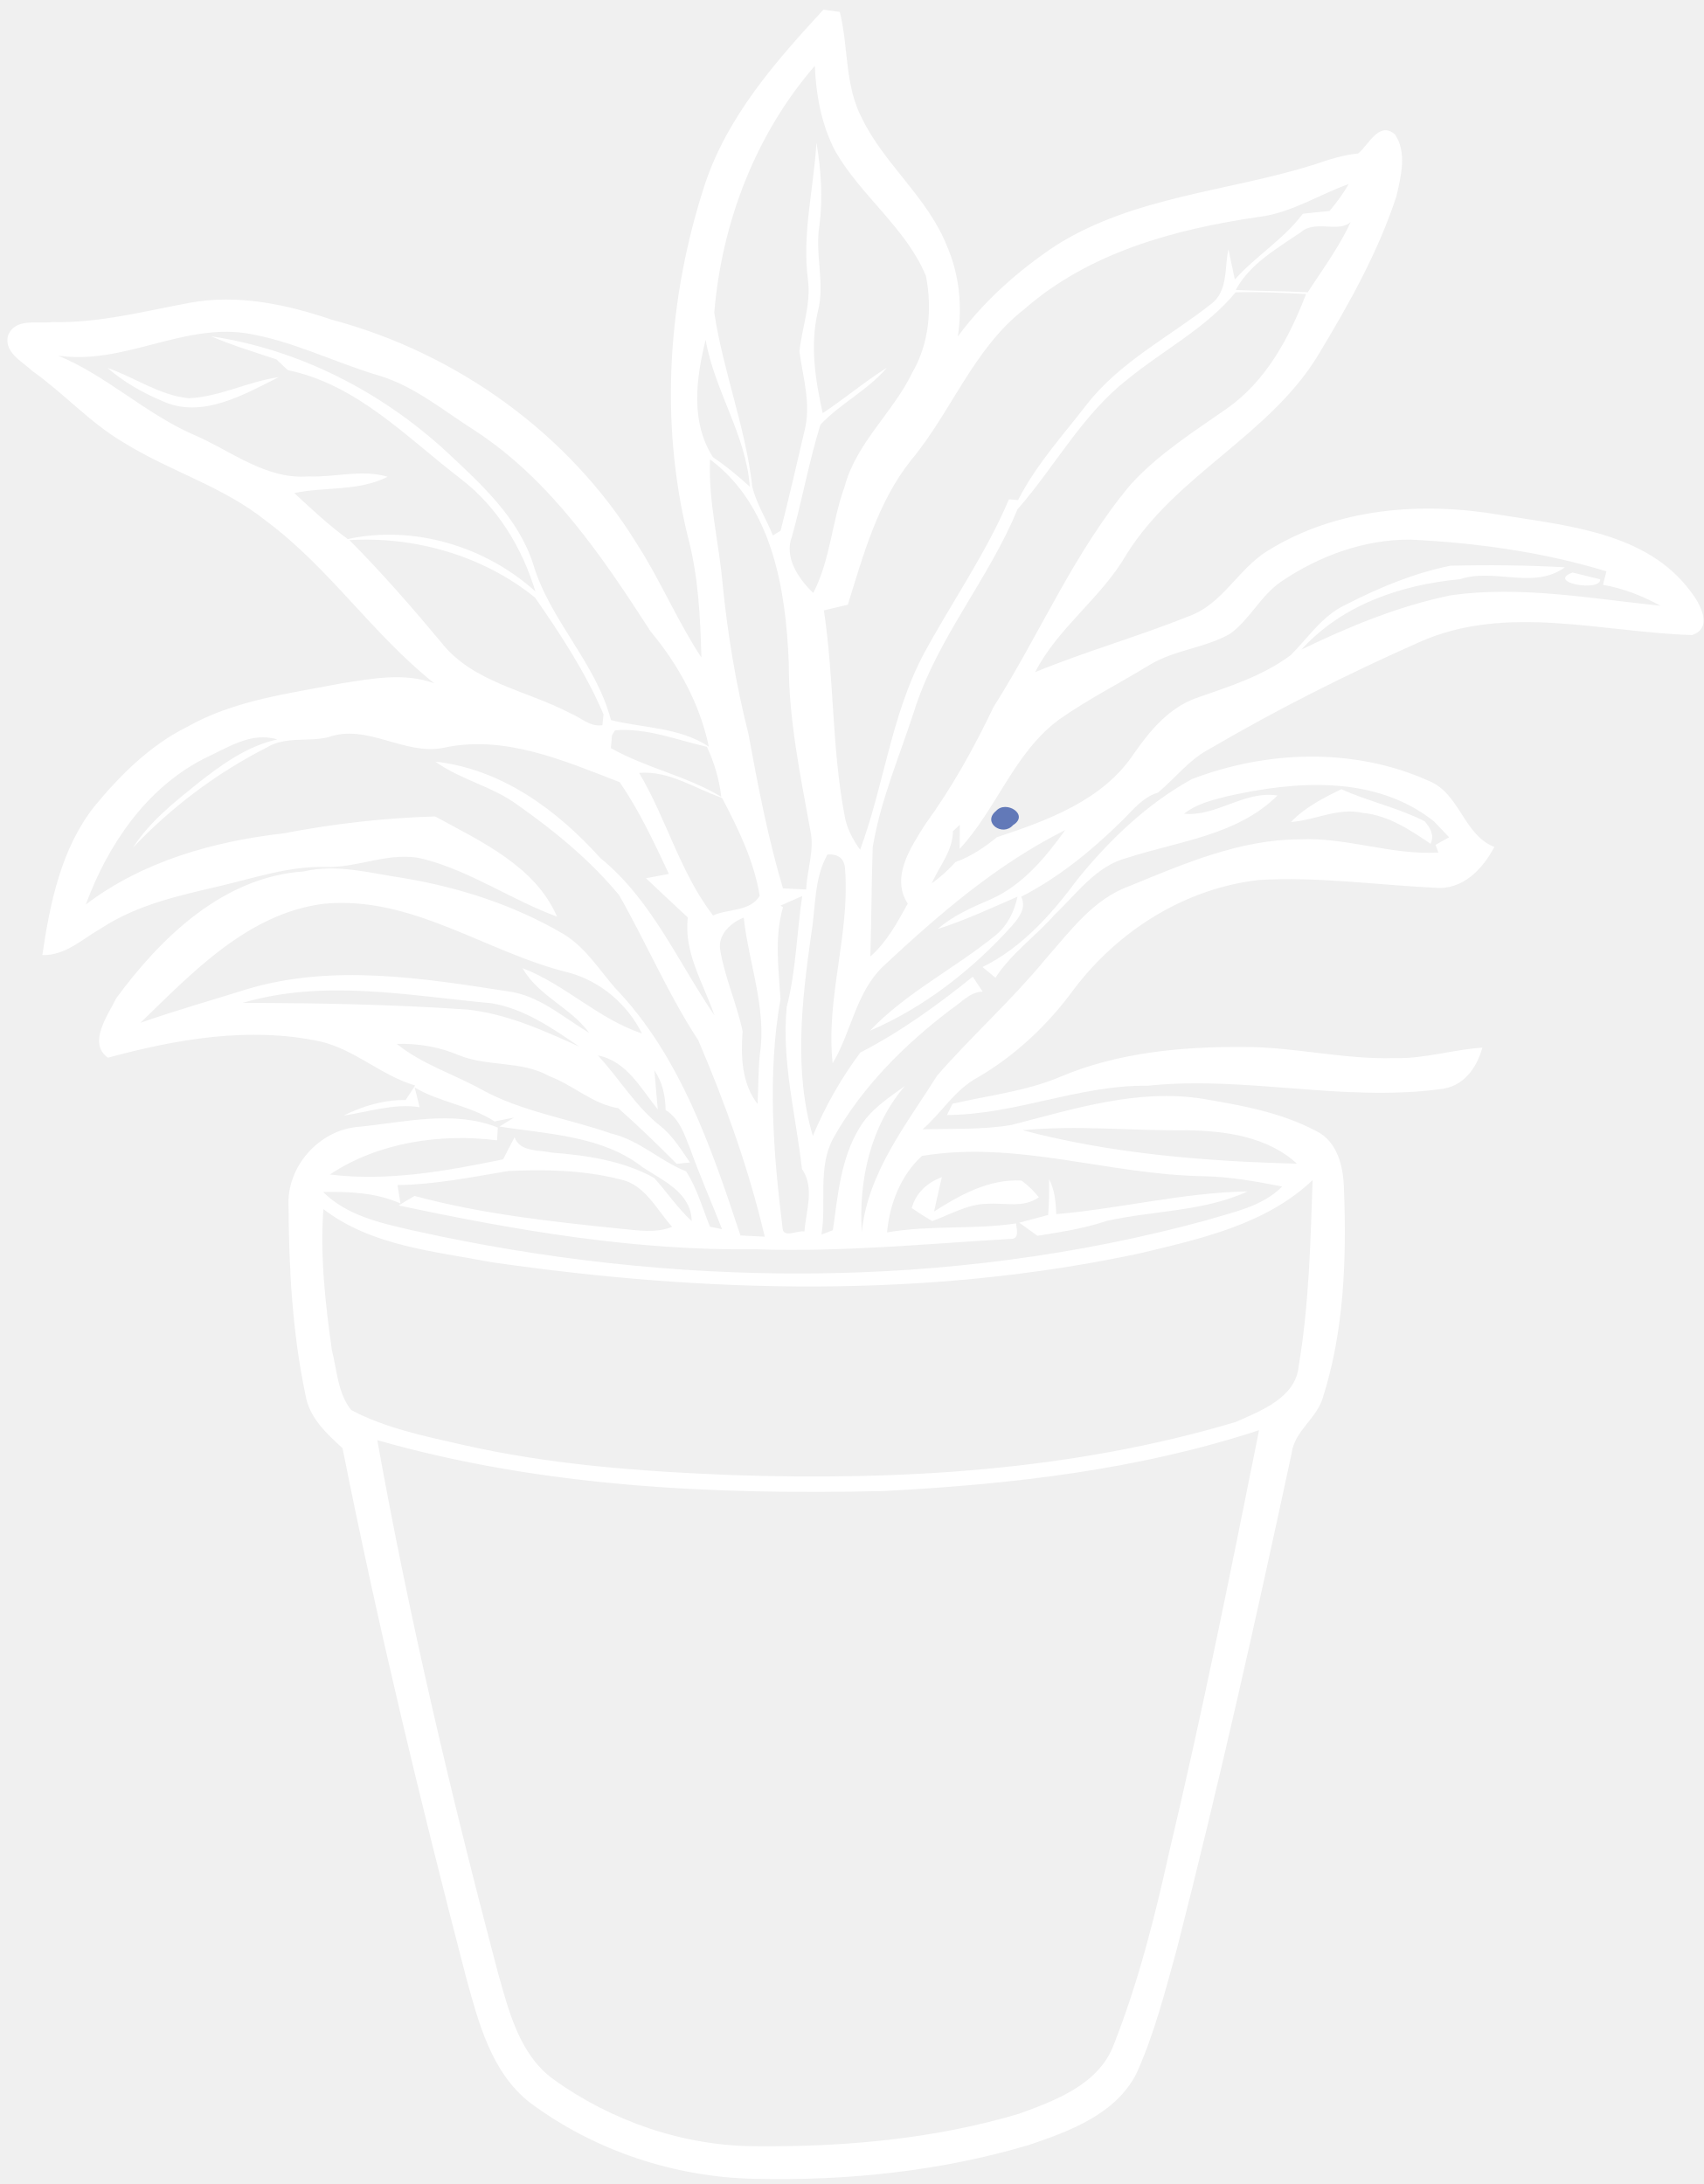
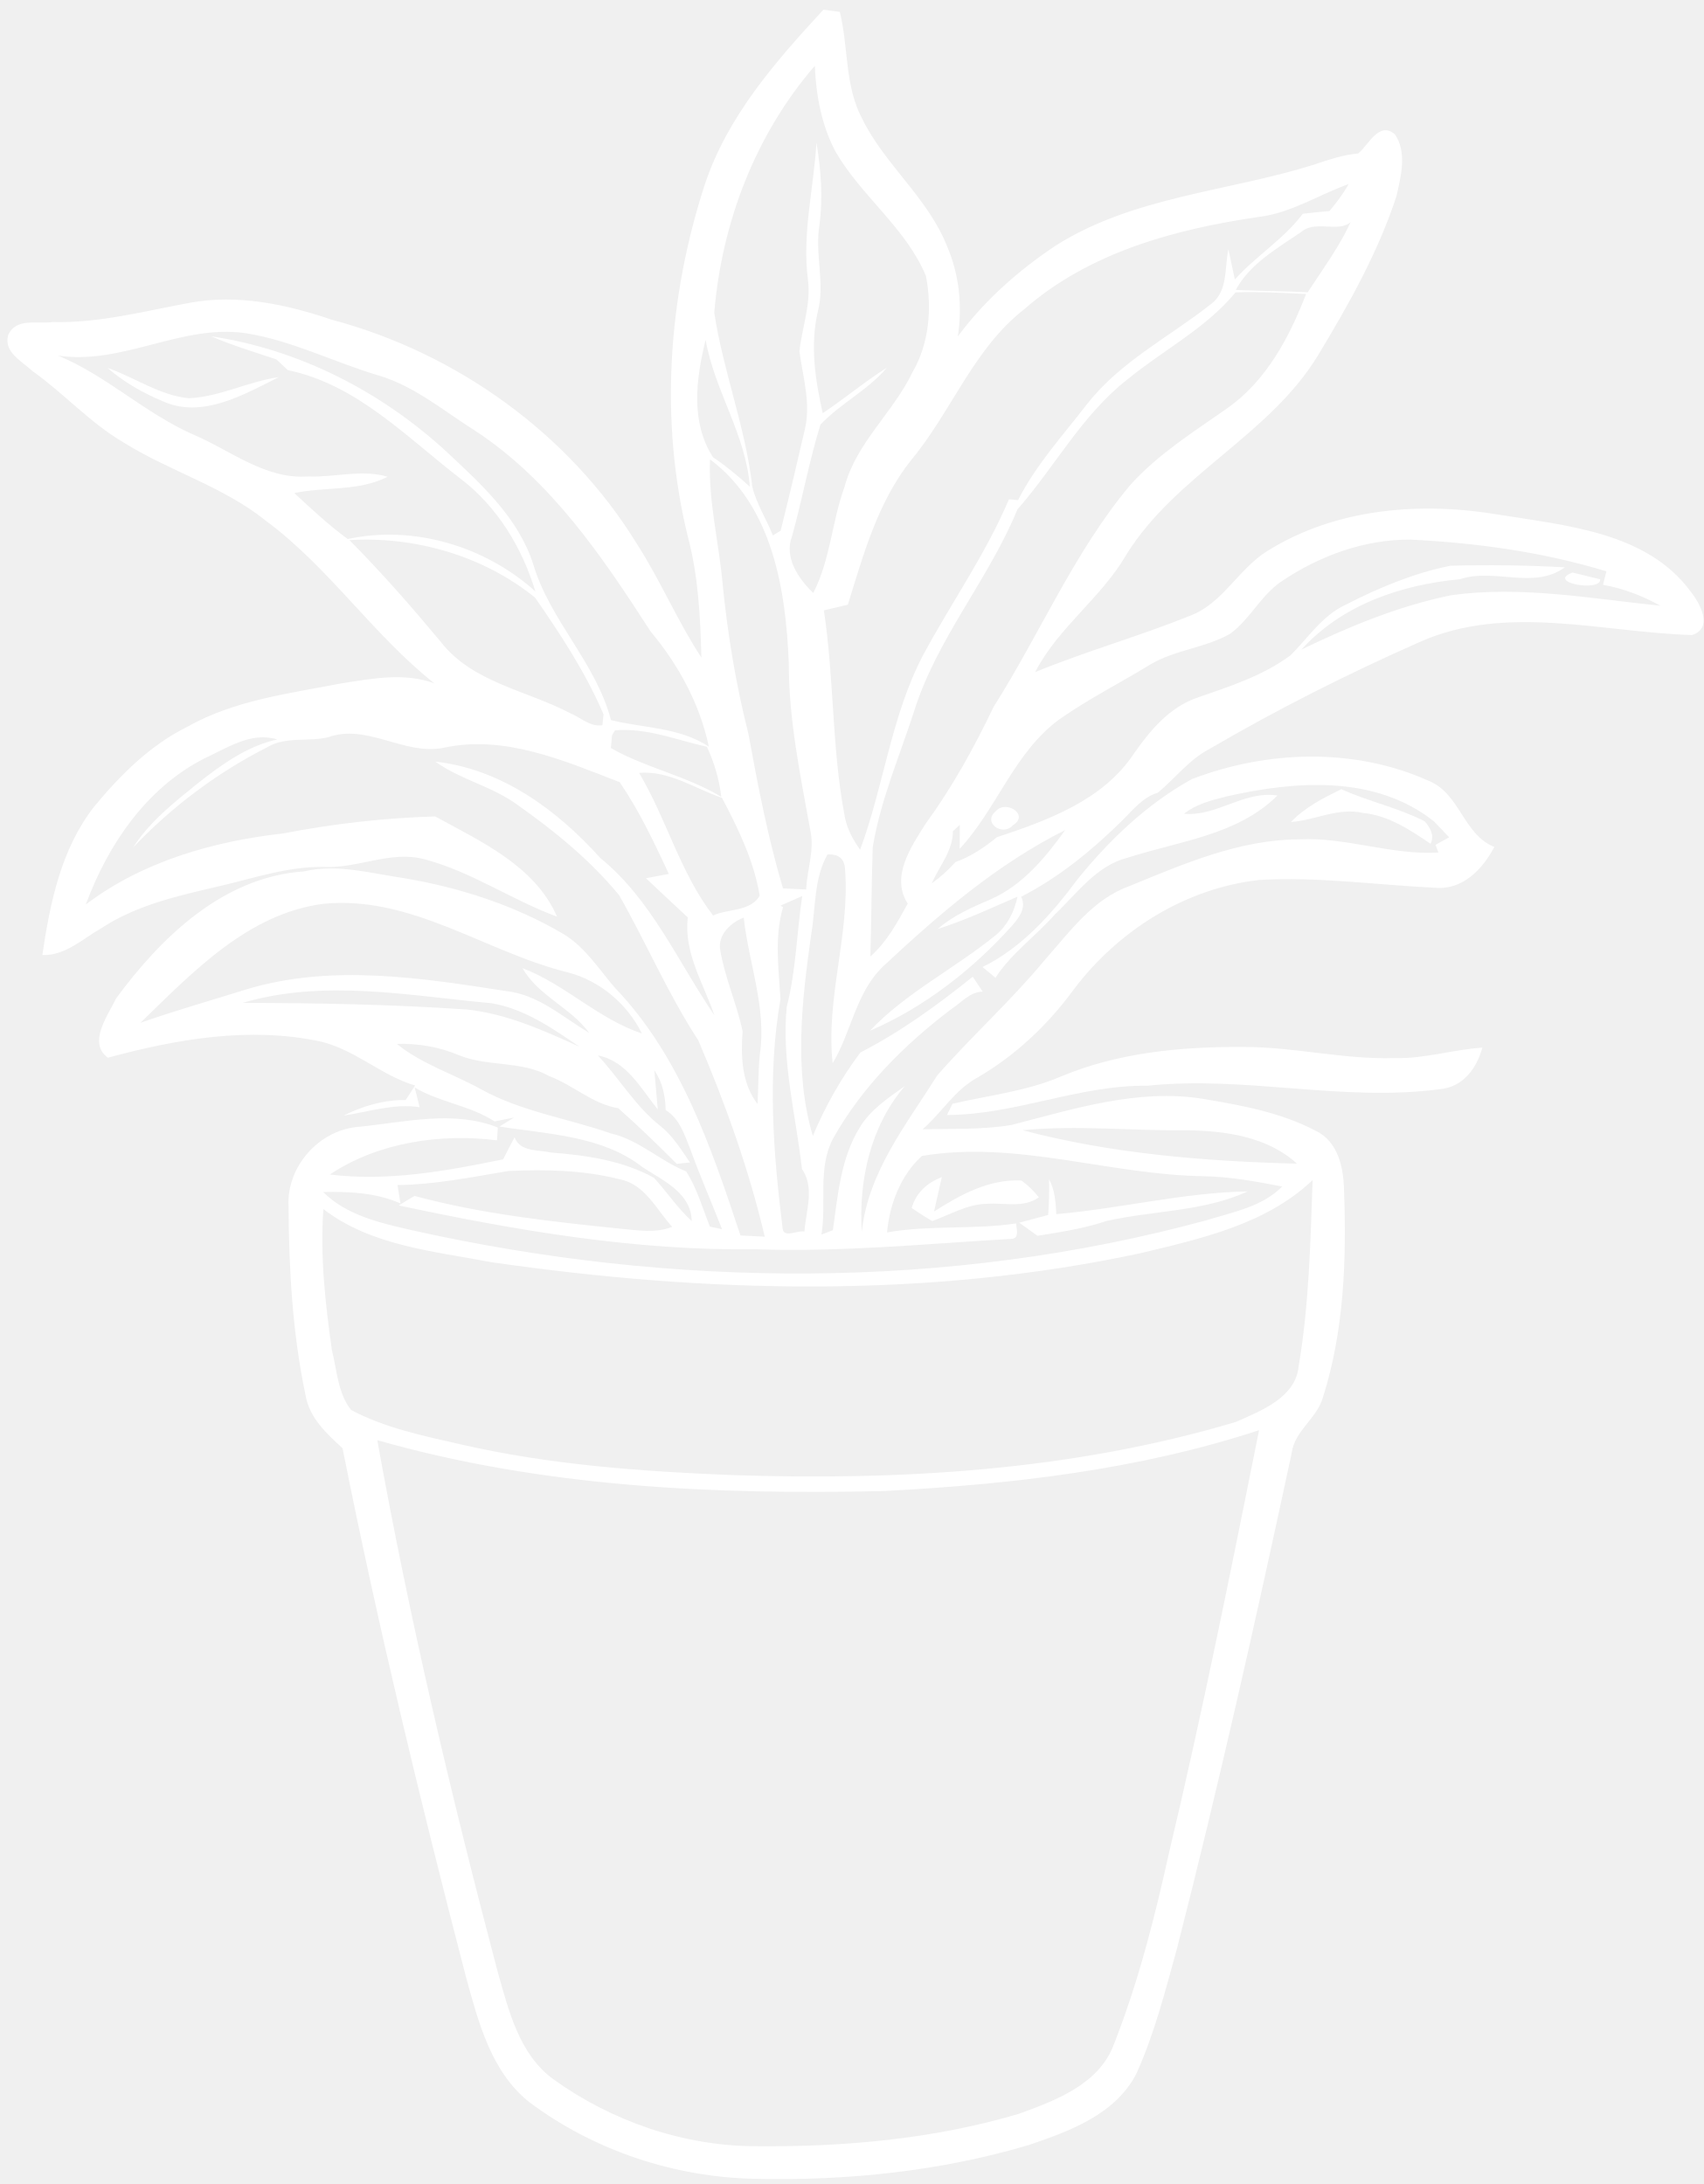
<svg xmlns="http://www.w3.org/2000/svg" width="156" height="200" viewBox="0 0 156 200" fill="none">
  <path d="M75.38 0.89C75.753 0.942 76.506 1.037 76.886 1.088C77.683 4.328 77.325 7.846 78.927 10.866C81.004 15.101 84.968 18.128 86.708 22.568C87.827 25.157 88.112 28.038 87.688 30.81C90.124 27.519 93.254 24.747 96.655 22.487C103.785 17.975 112.444 17.55 120.321 15.071C121.63 14.625 122.954 14.179 124.344 14.055C125.309 13.258 126.252 11.049 127.708 12.307C128.827 13.974 128.256 16.139 127.847 17.953C126.165 23.101 123.488 27.855 120.701 32.477C116.247 39.864 107.691 43.448 103.134 50.761C100.838 54.754 96.881 57.438 94.768 61.548C99.397 59.647 104.224 58.287 108.861 56.422C111.911 55.325 113.351 52.114 116.021 50.461C122.332 46.512 130.121 45.919 137.325 47.148C143.454 48.143 150.731 48.735 154.753 54.133C155.609 55.215 156.903 57.497 154.907 58.155C146.65 57.906 137.859 55.252 129.938 58.806C123.364 61.717 116.928 64.957 110.718 68.591C108.861 69.557 107.596 71.268 106.009 72.585C104.59 73.009 103.676 74.23 102.659 75.217C99.924 77.909 96.918 80.359 93.488 82.121C94.007 83.174 93.239 84.096 92.596 84.835C88.997 88.828 84.573 92.272 79.636 94.393C82.993 90.861 87.447 88.674 91.192 85.61C92.252 84.718 92.874 83.445 93.151 82.114C90.738 83.153 88.361 84.279 85.853 85.069C87.279 83.818 89.027 83.079 90.745 82.333C93.634 81.039 95.711 78.53 97.518 76.015C91.272 79.13 85.933 83.745 80.872 88.477C78.349 90.868 77.947 94.518 76.228 97.363C75.585 91.446 77.808 85.61 77.369 79.657C77.332 78.655 76.799 78.187 75.753 78.252C74.502 80.461 74.685 83.109 74.268 85.544C73.405 91.621 72.659 98.116 74.414 104.033C75.541 101.312 77.003 98.745 78.766 96.383C82.445 94.496 85.838 92.031 89.056 89.442C89.356 89.896 89.656 90.356 89.963 90.81C88.793 90.824 88.003 91.826 87.089 92.411C82.803 95.659 78.919 99.535 76.272 104.252C74.831 106.965 75.687 110.139 75.204 113.057C75.468 112.955 75.987 112.75 76.25 112.655C76.703 109.452 76.967 106.073 78.7 103.265C79.68 101.604 81.326 100.551 82.847 99.447C79.702 103.096 78.59 108.099 78.897 112.816C79.461 107.331 82.971 103.001 85.794 98.496C88.975 94.854 92.596 91.614 95.675 87.877C97.927 85.339 100.041 82.355 103.368 81.156C108.349 79.115 113.476 76.877 118.961 76.863C123.254 76.651 127.386 78.326 131.686 78.07L131.423 77.368C131.84 77.141 132.257 76.907 132.666 76.673C132.323 76.314 131.635 75.583 131.291 75.225C125.894 70.939 118.595 71.502 112.276 72.936C110.916 73.287 109.512 73.623 108.393 74.523C111.421 74.786 113.885 72.38 116.95 72.848C113.286 76.497 107.917 77.024 103.208 78.552C100.355 79.284 98.607 81.814 96.574 83.738C94.819 85.727 92.588 87.299 91.133 89.537C90.738 89.208 90.343 88.886 89.948 88.557C93.546 86.795 96.304 83.686 98.659 80.505C101.584 76.892 105.014 73.616 109.11 71.349C116.013 68.701 123.992 68.445 130.809 71.509C133.668 72.672 133.968 76.439 136.806 77.558C135.723 79.613 133.895 81.536 131.35 81.295C125.996 81.039 120.65 80.264 115.267 80.585C108.51 81.346 102.388 85.2 98.315 90.59C95.953 93.83 93.005 96.617 89.539 98.65C87.425 99.769 86.218 101.897 84.463 103.418C87.176 103.345 89.926 103.469 92.61 103.016C98.293 101.553 104.144 99.681 110.068 100.617C113.615 101.21 117.249 101.86 120.46 103.557C122.486 104.515 122.998 106.907 123.042 108.94C123.283 115.339 123.056 121.877 121.096 128.021C120.526 129.922 118.515 131.034 118.251 133.067C114.99 148.279 111.581 163.462 107.727 178.535C106.667 182.353 105.687 186.229 104.056 189.849C102.162 193.608 97.927 195.166 94.183 196.431C86.079 198.837 77.559 199.715 69.134 199.525C61.762 199.386 54.412 196.95 48.495 192.533C44.963 189.754 43.793 185.168 42.659 181.036C38.49 164.998 34.592 148.872 31.36 132.621C29.868 131.253 28.295 129.813 27.959 127.699C26.774 122.068 26.452 116.261 26.416 110.512C26.197 106.841 29.232 103.433 32.888 103.184C37.064 102.767 41.54 101.634 45.577 103.257C45.555 103.55 45.519 104.135 45.497 104.427C40.333 103.769 34.585 104.618 30.197 107.558C35.514 108.209 40.86 107.236 46.06 106.168C46.404 105.495 46.747 104.822 47.106 104.15C47.632 105.517 49.307 105.283 50.47 105.546C53.688 105.795 57.023 106.278 59.882 107.865C61.053 109.159 62.033 110.637 63.327 111.821C63.269 109.218 60.709 108.121 58.844 106.899C55.143 103.989 50.177 103.872 45.724 103.162L47.054 102.343C46.608 102.431 45.724 102.606 45.277 102.694C43.017 101.224 40.26 100.954 37.964 99.586C38.074 100.032 38.308 100.939 38.417 101.392C36.055 101.027 33.766 101.817 31.455 102.16C33.217 101.283 35.156 100.705 37.138 100.734C37.43 100.288 37.722 99.842 38.008 99.403C34.922 98.504 32.493 96.105 29.319 95.373C22.84 93.984 16.177 95.154 9.88 96.858C8.001 95.505 9.88 92.996 10.633 91.424C14.765 85.8 20.463 80.3 27.798 79.803C30.863 79.079 33.919 79.971 36.947 80.41C42.081 81.273 47.12 82.897 51.611 85.551C53.586 86.751 54.822 88.755 56.299 90.459C62.281 96.69 65.133 105.122 67.788 113.138C68.344 113.167 69.456 113.218 70.012 113.248C68.564 107.082 66.413 101.078 63.927 95.264C61.155 91.029 59.18 86.356 56.679 81.975C54.039 78.772 50.77 76.095 47.384 73.711C45.08 72.007 42.176 71.414 39.858 69.747C45.899 70.412 51.004 74.172 54.96 78.574C59.663 82.399 62.054 88.082 65.404 92.975C64.402 90.049 62.581 87.241 62.969 84.016C61.689 82.823 60.409 81.631 59.136 80.425C59.663 80.329 60.709 80.125 61.235 80.03C59.89 77.156 58.529 74.245 56.73 71.626C51.633 69.659 46.17 67.253 40.597 68.482C36.998 69.198 33.59 66.222 30.036 67.516C28.186 67.955 26.131 67.407 24.434 68.445C19.87 70.763 15.709 73.894 12.184 77.609C13.705 75.239 15.936 73.484 18.1 71.736C20.294 70.017 22.613 68.321 25.385 67.714C22.964 66.975 20.785 68.511 18.678 69.469C13.383 72.182 9.873 77.368 7.854 82.831C13.083 78.867 19.527 77.046 25.97 76.314C30.548 75.43 35.177 74.903 39.836 74.764C44.027 77.06 48.978 79.291 50.996 83.942C46.857 82.421 43.164 79.825 38.878 78.691C35.806 77.858 32.83 79.51 29.758 79.393C26.452 79.306 23.3 80.403 20.126 81.141C16.404 82.012 12.571 82.845 9.332 84.966C7.584 85.946 6.011 87.526 3.876 87.46C4.578 82.714 5.58 77.755 8.608 73.886C10.999 70.983 13.734 68.248 17.142 66.558C21.479 64.108 26.489 63.508 31.301 62.572C34.088 62.141 37.05 61.563 39.778 62.587C34.161 58.148 30.146 51.99 24.368 47.711C20.463 44.552 15.541 43.162 11.321 40.522C8.249 38.73 5.865 36.032 2.976 33.984C2.025 33.084 0.292 32.251 0.753 30.664C1.484 29.077 3.415 29.684 4.79 29.493C9.046 29.603 13.171 28.506 17.318 27.738C21.713 26.912 26.197 27.855 30.365 29.274C41.767 32.309 52.086 39.688 58.288 49.774C60.46 53.138 62.011 56.868 64.212 60.217C64.117 56.51 63.934 52.765 62.976 49.159C60.365 38.547 61.155 27.234 64.526 16.892C66.596 10.654 70.999 5.637 75.38 0.89ZM65.389 28.623C66.201 33.999 68.256 39.133 68.871 44.559C69.244 46.139 70.165 47.529 70.758 49.035L71.467 48.596C72.228 45.576 72.937 42.541 73.639 39.506C74.283 37.056 73.522 34.613 73.186 32.192C73.42 29.991 74.261 27.863 73.968 25.617C73.412 21.412 74.502 17.251 74.743 13.06C75.168 15.576 75.35 18.136 75.014 20.673C74.582 23.299 75.555 25.939 74.868 28.543C74.151 31.629 74.634 34.796 75.321 37.838C77.318 36.5 79.161 34.957 81.194 33.669C79.453 35.739 76.915 36.953 75.109 38.891C74.071 42.233 73.456 45.7 72.52 49.079C71.745 51.032 73.098 52.999 74.451 54.301C76.023 51.273 76.155 47.763 77.318 44.581C78.385 40.544 81.772 37.78 83.534 34.094C85.07 31.446 85.341 28.228 84.77 25.274C82.934 20.849 78.817 17.945 76.469 13.843C75.204 11.436 74.707 8.716 74.597 6.024C69.156 12.321 66.084 20.373 65.389 28.623ZM115.267 19.862C107.61 20.973 99.741 23.094 93.788 28.301C89.114 31.929 87.111 37.699 83.41 42.139C80.353 45.985 79.051 50.768 77.618 55.376C76.886 55.551 76.155 55.72 75.424 55.895C76.367 62.082 76.14 68.379 77.296 74.544C77.464 75.744 78.034 76.826 78.744 77.814C80.916 71.97 81.582 65.556 84.522 59.969C87.096 55.193 90.248 50.732 92.369 45.722C92.574 45.737 92.991 45.773 93.203 45.795C94.848 42.555 97.32 39.857 99.522 37.004C102.564 33.106 107.062 30.854 110.872 27.841C112.437 26.678 112.093 24.528 112.459 22.831C112.605 23.526 112.905 24.908 113.051 25.595C114.975 23.438 117.535 21.902 119.268 19.576C120.08 19.481 120.892 19.393 121.711 19.328C122.362 18.552 122.976 17.741 123.466 16.856C120.723 17.836 118.207 19.496 115.267 19.862ZM119.122 21.244C116.928 22.75 114.441 24.133 113.132 26.553C115.326 26.648 117.527 26.656 119.721 26.765C121.542 23.964 123.619 21.28 124.512 17.982C124.161 22.597 120.928 19.693 119.122 21.244ZM113.117 26.773C110.375 30.093 106.469 32.068 103.186 34.767C99.046 38.014 96.567 42.753 93.144 46.651C90.504 53.072 85.787 58.447 83.688 65.117C82.357 69.242 80.609 73.272 79.899 77.572C79.782 80.907 79.782 84.249 79.68 87.592C81.194 86.268 82.145 84.476 83.103 82.75C81.523 80.308 83.388 77.58 84.704 75.488C87.154 72.124 89.173 68.482 90.965 64.73C95.228 58.009 98.344 50.527 103.5 44.384C106.031 41.597 109.234 39.564 112.298 37.429C115.889 34.927 118.039 30.92 119.568 26.926C117.418 26.817 115.267 26.7 113.117 26.773ZM5.316 32.565C9.756 34.401 13.266 37.838 17.654 39.776C21.099 41.232 24.288 43.93 28.222 43.63C30.643 43.733 33.108 42.95 35.485 43.66C32.881 44.998 29.751 44.566 26.942 45.152C28.522 46.614 30.095 48.092 31.835 49.364C37.891 48.055 44.444 50.03 49.015 54.162C47.8 50.154 45.541 46.424 42.191 43.857C37.247 40.069 32.698 35.205 26.35 33.896C26.087 33.648 25.567 33.157 25.304 32.909C23.293 32.243 21.267 31.629 19.322 30.795C27.425 32.009 34.958 35.885 40.955 41.436C44.093 44.376 47.45 47.419 48.81 51.653C50.346 56.831 54.566 60.685 55.933 65.944C58.946 66.69 62.201 66.595 64.892 68.372C64.058 64.423 62.113 60.89 59.553 57.811C55.158 50.995 50.448 44.018 43.559 39.484C40.692 37.685 38.037 35.41 34.746 34.408C30.628 33.201 26.752 31.183 22.488 30.51C16.587 29.662 11.233 33.45 5.316 32.565ZM65.272 41.868C66.465 42.672 67.576 43.594 68.644 44.566C68.293 39.791 65.404 35.768 64.6 31.11C63.729 34.657 63.188 38.613 65.272 41.868ZM65.002 42.065C64.841 45.919 65.821 49.679 66.157 53.496C66.618 58.118 67.379 62.711 68.52 67.216C69.39 71.97 70.304 76.717 71.679 81.353C72.388 81.39 73.098 81.427 73.807 81.456C73.88 79.642 74.59 77.843 74.18 76.015C73.266 70.961 72.206 65.9 72.213 60.729C71.95 54.038 70.736 46.351 65.002 42.065ZM31.989 49.459C34.936 52.429 37.693 55.581 40.37 58.799C43.266 62.514 48.217 63.216 52.174 65.3C53.154 65.688 54.032 66.602 55.151 66.412C55.18 66.163 55.231 65.666 55.253 65.417C53.629 61.607 51.333 58.118 48.985 54.725C44.261 50.9 38.022 49.101 31.989 49.459ZM117.308 53.248C115.428 54.52 114.441 56.707 112.627 58.031C110.316 59.354 107.522 59.501 105.233 60.898C102.476 62.58 99.587 64.042 96.947 65.9C92.837 68.935 91.235 74.106 87.856 77.733C87.864 77.177 87.871 76.08 87.871 75.532C87.718 75.678 87.403 75.971 87.242 76.117C87.235 77.923 85.984 79.32 85.297 80.9C86.094 80.322 86.825 79.671 87.476 78.94C88.888 78.443 90.116 77.602 91.272 76.665C95.909 75.13 100.977 73.287 103.8 69.023C105.263 66.931 106.996 64.84 109.468 63.94C112.474 62.887 115.597 61.922 118.178 59.983C119.765 58.396 121.038 56.4 123.144 55.405C126.187 53.84 129.412 52.487 132.783 51.807C136.272 51.719 139.775 51.756 143.264 51.953C140.397 54.03 136.813 51.982 133.654 53.043C128.271 53.547 122.881 55.369 119.144 59.486C123.532 57.358 128.073 55.486 132.864 54.506C139.263 53.621 145.662 54.82 152.01 55.471C150.365 54.564 148.602 53.877 146.752 53.555C146.833 53.248 146.986 52.633 147.067 52.319C141.252 50.549 135.204 49.715 129.148 49.415C124.921 49.379 120.782 50.9 117.308 53.248ZM56.028 67.341C55.999 67.633 55.948 68.211 55.926 68.504C59.114 70.325 62.844 71.041 66.033 72.972C65.85 71.371 65.389 69.835 64.717 68.387C61.93 67.765 59.217 66.631 56.299 66.88L56.028 67.341ZM58.508 70.778C61.031 75.005 62.252 79.898 65.28 83.833C66.655 83.204 68.695 83.496 69.551 82.026C69.024 78.845 67.591 75.89 66.099 73.06C63.598 72.212 61.257 70.544 58.508 70.778ZM12.857 93.662C16.119 92.521 19.446 91.578 22.744 90.546C30.468 88.272 38.6 89.559 46.396 90.766C49.307 91.102 51.523 93.143 53.944 94.591C52.24 92.258 49.263 91.19 47.837 88.66C51.735 90.144 54.77 93.311 58.771 94.642C57.425 91.943 54.96 89.837 52.028 89.055C44.487 87.212 37.722 81.975 29.627 82.765C22.708 83.642 17.61 89.055 12.857 93.662ZM71.452 82.933L71.686 83.072C70.882 85.829 71.284 88.704 71.452 91.504C70.231 98.467 70.794 105.598 71.657 112.567C71.818 113.386 73.054 112.633 73.646 112.779C73.778 110.885 74.612 108.772 73.42 107.053C72.864 102.131 71.54 97.202 72.023 92.214C72.879 88.886 72.937 85.442 73.442 82.055C72.944 82.275 71.95 82.714 71.452 82.933ZM65.931 86.978C66.355 89.53 67.452 91.914 67.986 94.445C67.81 96.712 67.898 99.22 69.353 101.1C69.434 99.601 69.412 98.094 69.558 96.595C70.209 92.338 68.542 88.221 68.088 84.03C66.903 84.484 65.704 85.595 65.931 86.978ZM22.203 91.841C29.063 91.848 35.923 91.98 42.769 92.448C46.411 92.843 49.753 94.357 53.052 95.856C50.58 94.167 48.013 92.375 44.992 91.87C37.423 91.183 29.692 89.632 22.203 91.841ZM36.326 95.593C38.637 97.465 41.511 98.343 44.078 99.769C47.764 101.809 51.998 102.416 55.94 103.799C58.508 104.384 60.416 106.314 62.822 107.272C63.81 108.838 64.314 110.622 64.995 112.333C65.272 112.392 65.821 112.502 66.099 112.56C65.155 110.117 64.088 107.719 63.203 105.254C62.676 103.937 62.223 102.446 60.943 101.656C60.906 100.361 60.658 99.096 59.904 98.013C59.977 98.913 60.138 100.705 60.219 101.597C58.676 99.688 57.374 97.158 54.734 96.653C56.708 98.76 58.178 101.334 60.475 103.126C61.601 104.033 62.362 105.276 63.166 106.453L61.952 106.578C60.219 104.83 58.442 103.111 56.599 101.48C54.251 101.107 52.474 99.359 50.287 98.547C47.742 97.107 44.67 97.714 42.008 96.631C40.216 95.863 38.278 95.542 36.326 95.593ZM93.612 103.499C101.789 105.663 110.309 106.344 118.734 106.563C116.05 104.084 112.181 103.557 108.671 103.506C103.654 103.564 98.622 103.016 93.612 103.499ZM84.404 105.854C82.459 107.616 81.435 110.286 81.209 112.86C85.114 112.165 89.107 112.626 93.027 112.034C93.049 112.531 93.371 113.445 92.552 113.452C84.763 113.906 76.989 114.674 69.178 114.403C58.149 114.549 47.237 112.677 36.501 110.388C36.977 110.088 37.467 109.796 37.957 109.518C44.093 111.178 50.448 111.865 56.767 112.516C58.354 112.655 59.992 112.962 61.535 112.348C60.109 110.776 59.041 108.443 56.752 107.996C53.425 107.148 49.936 107.075 46.528 107.236C43.164 107.799 39.814 108.479 36.392 108.523C36.457 108.947 36.589 109.788 36.662 110.205C34.439 109.218 31.974 109.108 29.583 109.159C31.747 111.309 34.804 111.99 37.671 112.648C61.535 117.994 86.796 118.191 110.47 111.741C112.869 110.995 115.545 110.52 117.381 108.655C114.997 108.194 112.605 107.755 110.17 107.711C101.533 107.58 93.078 104.406 84.404 105.854ZM104.348 114.776C84.851 118.945 64.651 118.425 45.007 115.588C39.734 114.579 34.015 114.103 29.605 110.724C29.297 115.047 29.78 119.369 30.387 123.647C30.848 125.476 30.928 127.611 32.15 129.125C35.294 130.785 38.812 131.502 42.25 132.285C50.353 134.142 58.676 134.749 66.962 135.078C82.459 135.605 98.212 134.676 113.139 130.215C115.443 129.198 118.639 127.977 118.895 125.088C119.846 119.464 119.97 113.759 120.168 108.07C115.882 112.143 109.907 113.438 104.348 114.776ZM80.931 136.541C65.375 136.899 49.585 136.183 34.541 131.882C37.481 148.286 41.321 164.515 45.577 180.619C46.579 184.145 47.53 188.108 50.645 190.398C56.006 194.259 62.559 196.519 69.185 196.541C77.281 196.614 85.472 195.89 93.254 193.579C96.633 192.358 100.626 190.873 101.979 187.202C104.202 181.556 105.701 175.646 107.011 169.73C110.068 156.88 112.671 143.928 115.267 130.968C104.202 134.61 92.515 135.934 80.931 136.541Z" fill="#ffffff" />
  <path d="M9.843 33.691C12.337 34.561 14.604 36.207 17.281 36.47C20.125 36.346 22.707 34.934 25.516 34.539C22.334 36.133 18.509 38.364 14.926 36.755C13.097 35.987 11.342 35 9.843 33.691Z" fill="#ffffff" />
  <path d="M146.496 53.051C146.576 54.243 141.493 53.343 143.965 52.429C144.594 52.59 145.859 52.897 146.496 53.051Z" fill="#ffffff" />
  <path d="M118.187 75.276C119.474 73.923 121.141 73.082 122.794 72.27C125.288 73.404 127.987 73.96 130.429 75.21C130.934 75.796 131.351 76.498 130.963 77.266C129.084 75.993 127.094 74.662 124.769 74.443C122.516 73.923 120.403 75.115 118.187 75.276Z" fill="#ffffff" />
-   <path d="M91.184 74.267C92.091 73.228 94.278 74.611 92.742 75.561C91.799 76.651 89.883 75.335 91.184 74.267Z" fill="#6279B8" />
+   <path d="M91.184 74.267C92.091 73.228 94.278 74.611 92.742 75.561C91.799 76.651 89.883 75.335 91.184 74.267Z" fill="#ffffff" />
  <path d="M127.655 96.894C130.376 96.974 133.001 96.118 135.707 95.936C135.188 97.852 133.923 99.563 131.795 99.746C122.901 100.923 113.986 98.488 105.078 99.424C98.803 99.344 92.953 102.086 86.692 102.108L87.204 101.077C90.503 100.309 93.911 99.943 97.056 98.612C102.329 96.382 108.136 95.841 113.811 95.877C118.448 95.855 123.004 97.04 127.655 96.894Z" fill="#ffffff" />
  <path d="M83.467 110.63C83.862 109.211 84.894 108.304 86.225 107.792C85.998 108.845 85.735 109.884 85.515 110.944C87.907 109.416 90.525 107.96 93.509 108.107C94.109 108.546 94.642 109.05 95.103 109.643C93.721 110.644 91.988 110.133 90.415 110.235C88.594 110.25 87 111.222 85.34 111.822C84.696 111.442 84.074 111.047 83.467 110.63Z" fill="#ffffff" />
  <path d="M96.04 107.99C96.574 108.97 96.647 110.088 96.705 111.185C102.563 110.681 108.312 109.211 114.228 109.101C110.184 110.959 105.613 110.849 101.327 111.8C99.272 112.495 97.115 112.824 94.979 113.167C94.423 112.765 93.868 112.37 93.312 111.968C93.97 111.793 95.294 111.434 95.959 111.259C96.04 110.169 96.069 109.079 96.04 107.99Z" fill="#ffffff" />
</svg>
